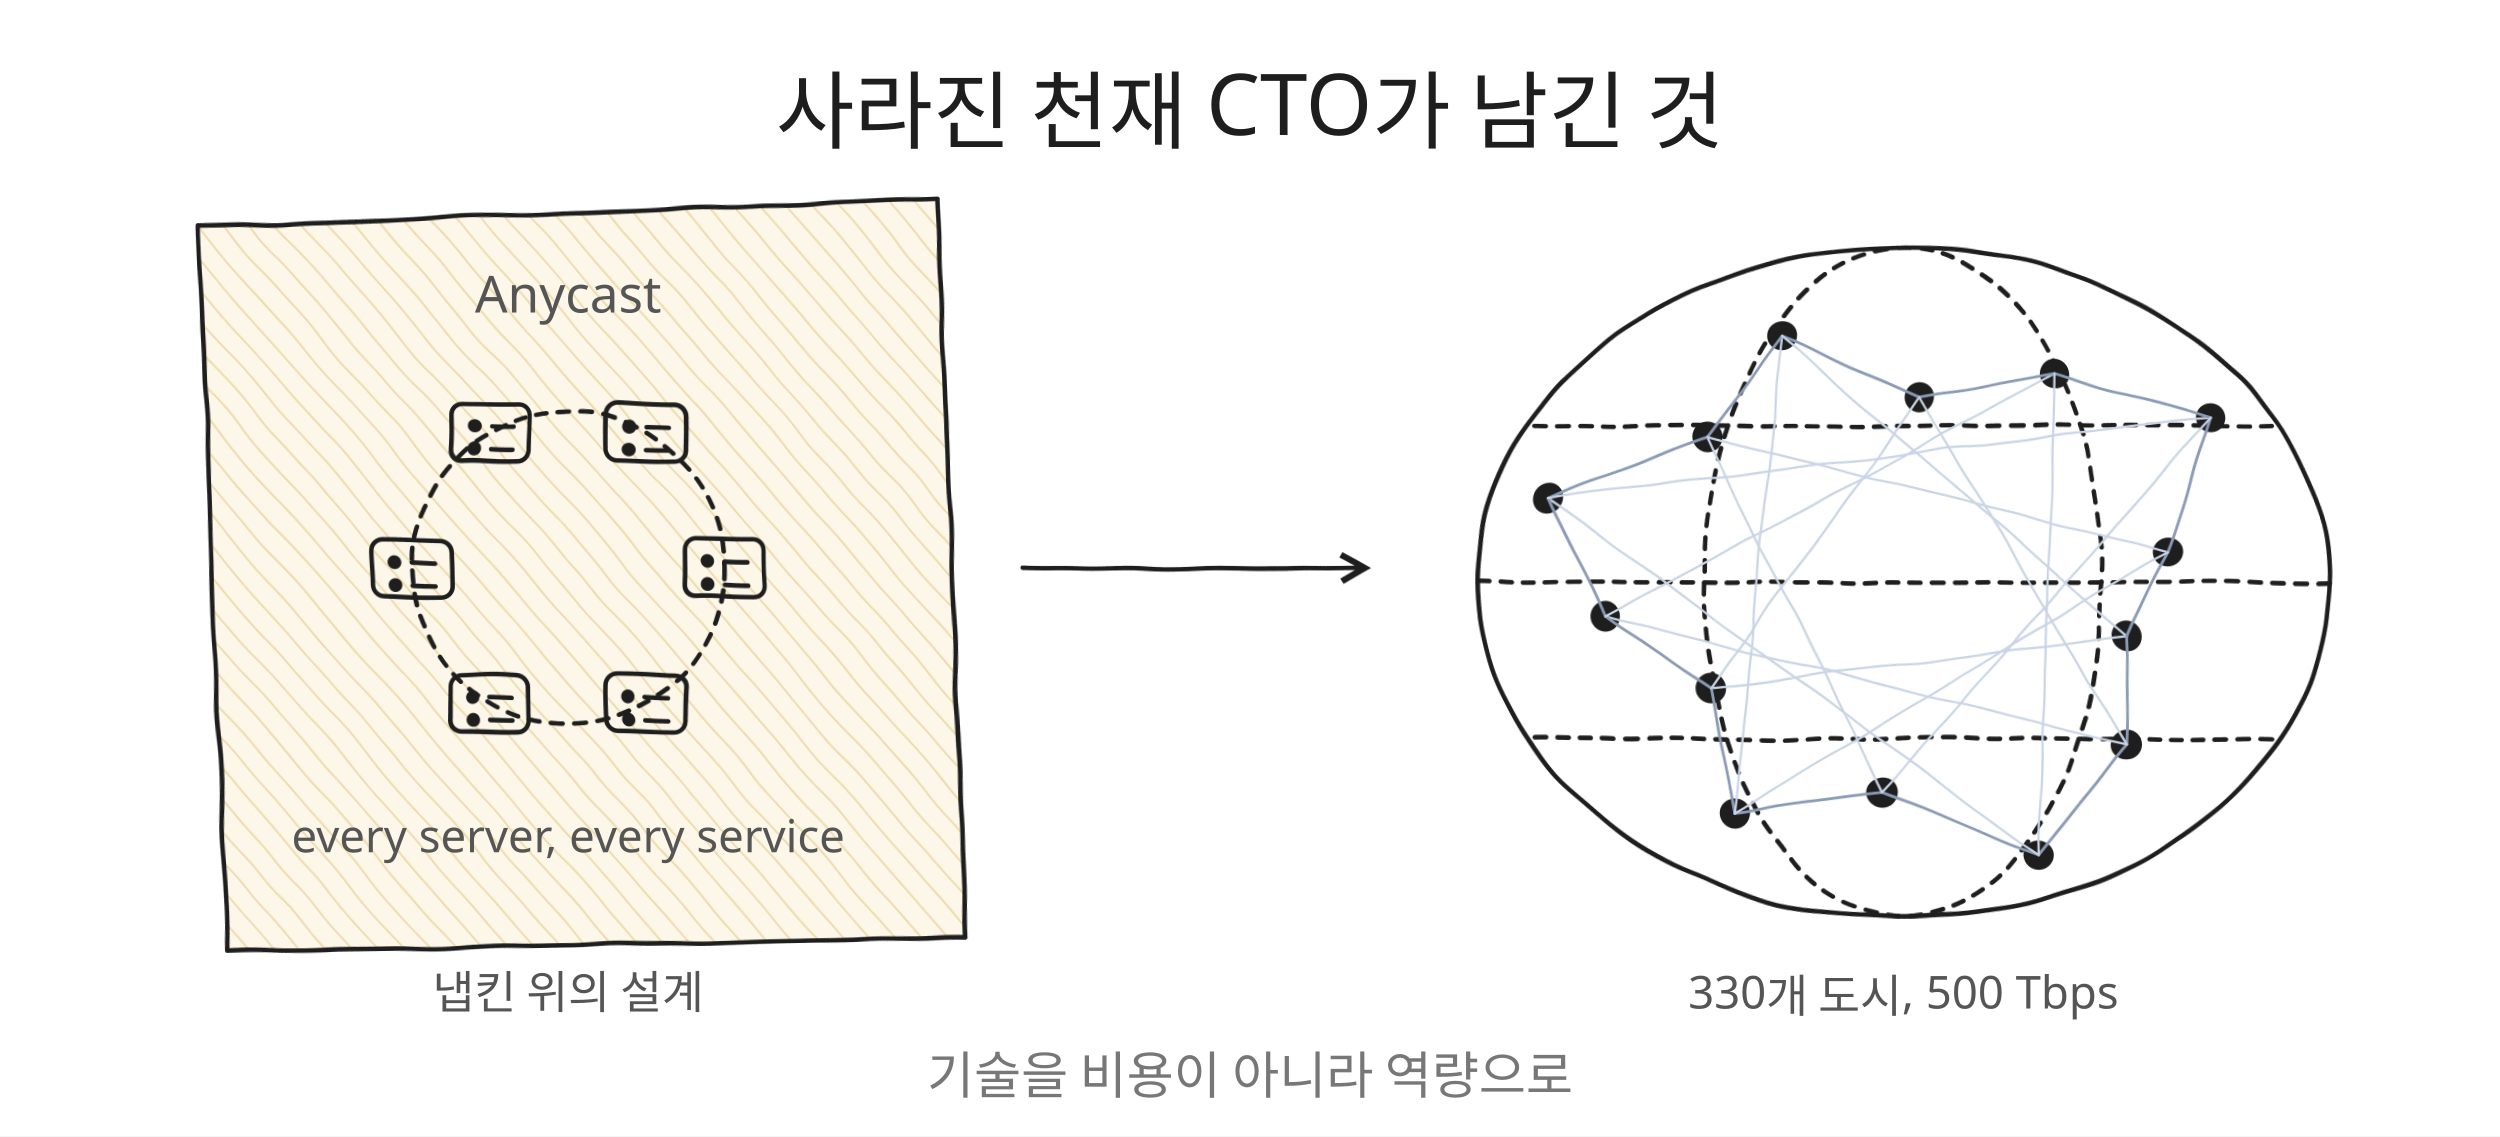
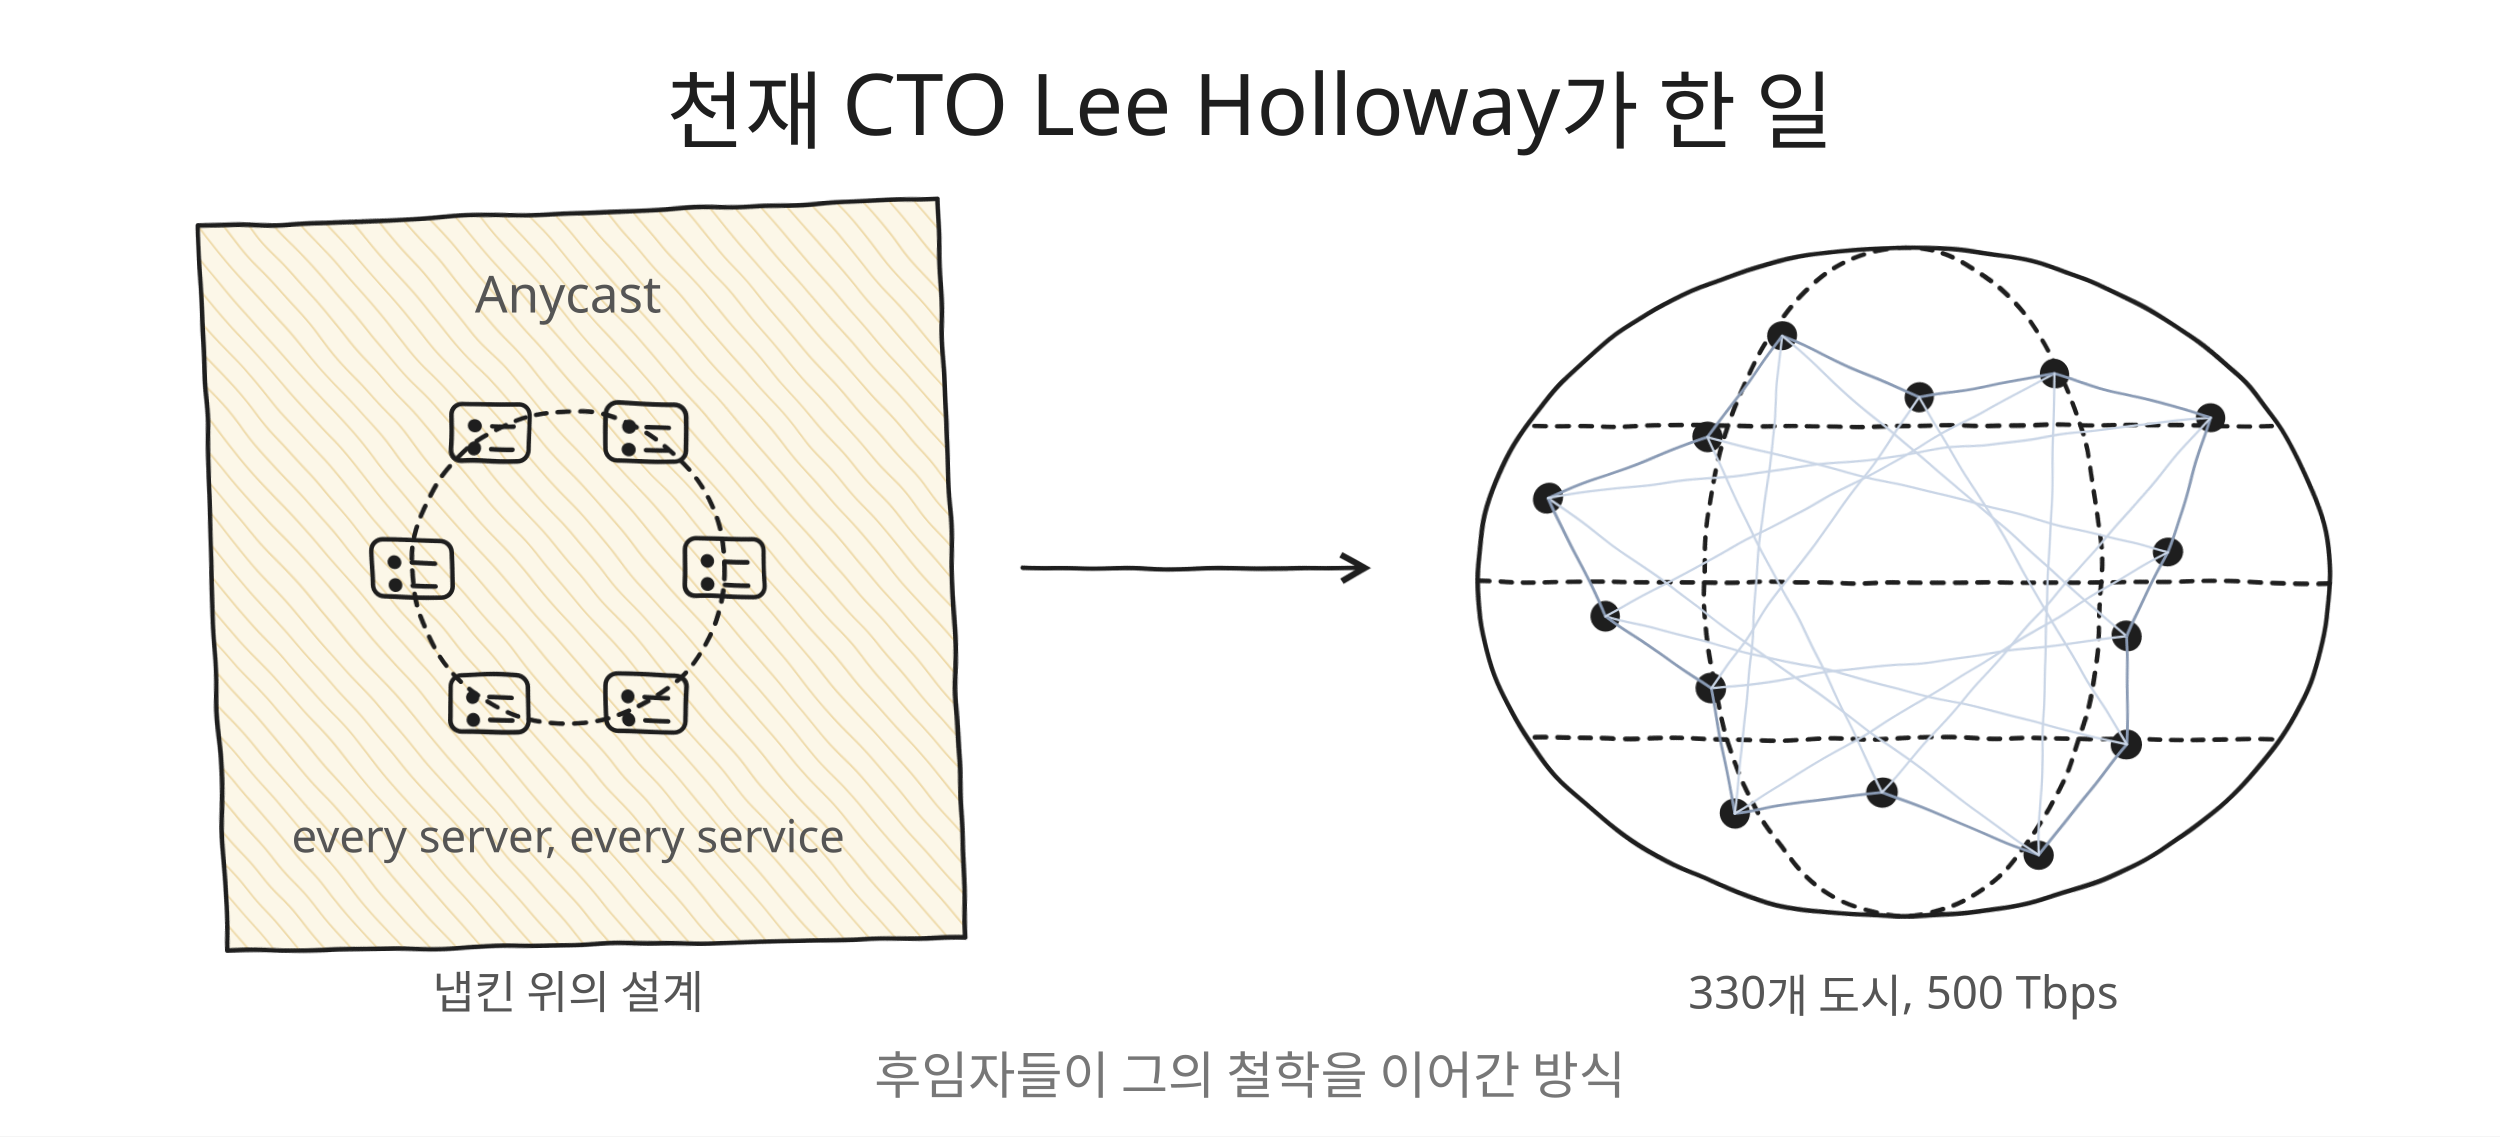
<svg xmlns="http://www.w3.org/2000/svg" width="880" height="400" viewBox="0 0 880 400">
  <defs>
    <filter id="rough" x="-10%" y="-10%" width="120%" height="120%">
      <feTurbulence type="fractalNoise" baseFrequency="0.03" numOctaves="2" seed="21" result="n" />
      <feDisplacementMap in="SourceGraphic" in2="n" scale="2.6" xChannelSelector="R" yChannelSelector="G" />
    </filter>
    <pattern id="hb" patternUnits="userSpaceOnUse" width="7" height="7" patternTransform="rotate(-41)">
      <rect width="7" height="7" fill="#eef4fb" />
      <line x1="0" y1="0" x2="0" y2="7" stroke="#b9d3ee" stroke-width="1.2" />
    </pattern>
    <pattern id="hg" patternUnits="userSpaceOnUse" width="7" height="7" patternTransform="rotate(-41)">
      <rect width="7" height="7" fill="#eff6f0" />
      <line x1="0" y1="0" x2="0" y2="7" stroke="#bcdcc1" stroke-width="1.2" />
    </pattern>
    <pattern id="hy" patternUnits="userSpaceOnUse" width="7" height="7" patternTransform="rotate(-41)">
      <rect width="7" height="7" fill="#fcf7e8" />
      <line x1="0" y1="0" x2="0" y2="7" stroke="#eed9a6" stroke-width="1.2" />
    </pattern>
    <pattern id="hp" patternUnits="userSpaceOnUse" width="7" height="7" patternTransform="rotate(-41)">
      <rect width="7" height="7" fill="#fbf0ec" />
      <line x1="0" y1="0" x2="0" y2="7" stroke="#efc2b4" stroke-width="1.2" />
    </pattern>
    <pattern id="hgr" patternUnits="userSpaceOnUse" width="7" height="7" patternTransform="rotate(-41)">
      <rect width="7" height="7" fill="#f4f4f4" />
      <line x1="0" y1="0" x2="0" y2="7" stroke="#d2d2d2" stroke-width="1.2" />
    </pattern>
    <marker id="ah" markerWidth="8" markerHeight="8" refX="6" refY="4" orient="auto">
      <path d="M1,1 L6,4 L1,7" fill="none" stroke="#1e1e1e" stroke-width="1.4" />
    </marker>
    <marker id="ahr" markerWidth="8" markerHeight="8" refX="6" refY="4" orient="auto">
      <path d="M1,1 L6,4 L1,7" fill="none" stroke="#c0604a" stroke-width="1.4" />
    </marker>
  </defs>
  <rect width="880" height="400" fill="#fff" />
  <g filter="url(#rough)" stroke="#1e1e1e" stroke-width="1.6" stroke-linecap="round" stroke-linejoin="round" fill="none">
    <path d="M70,80 L330,70 L340,330 L80,335 Z" fill="url(#hy)" />
    <circle cx="200" cy="200" r="55" stroke-dasharray="4,4" />
    <rect x="241.0" y="190.0" width="28" height="20" rx="4" fill="none" />
    <circle cx="249.0" cy="198.0" r="1.6" fill="#1e1e1e" />
    <circle cx="249.0" cy="206.0" r="1.6" fill="#1e1e1e" />
    <path d="M255.0,198.0 L263.0,198.0 M255.0,206.0 L263.0,206.0" />
    <rect x="213.5" y="237.631" width="28" height="20" rx="4" fill="none" />
    <circle cx="221.5" cy="245.631" r="1.6" fill="#1e1e1e" />
    <circle cx="221.5" cy="253.631" r="1.6" fill="#1e1e1e" />
    <path d="M227.5,245.631 L235.5,245.631 M227.5,253.631 L235.5,253.631" />
    <rect x="158.5" y="237.631" width="28" height="20" rx="4" fill="none" />
    <circle cx="166.5" cy="245.631" r="1.6" fill="#1e1e1e" />
    <circle cx="166.5" cy="253.631" r="1.6" fill="#1e1e1e" />
    <path d="M172.5,245.631 L180.5,245.631 M172.5,253.631 L180.5,253.631" />
    <rect x="131.0" y="190.0" width="28" height="20" rx="4" fill="none" />
    <circle cx="139.0" cy="198.0" r="1.6" fill="#1e1e1e" />
    <circle cx="139.0" cy="206.0" r="1.6" fill="#1e1e1e" />
    <path d="M145.0,198.0 L153.0,198.0 M145.0,206.0 L153.0,206.0" />
    <rect x="158.5" y="142.369" width="28" height="20" rx="4" fill="none" />
    <circle cx="166.5" cy="150.369" r="1.6" fill="#1e1e1e" />
    <circle cx="166.5" cy="158.369" r="1.6" fill="#1e1e1e" />
    <path d="M172.5,150.369 L180.5,150.369 M172.5,158.369 L180.5,158.369" />
    <rect x="213.5" y="142.369" width="28" height="20" rx="4" fill="none" />
    <circle cx="221.5" cy="150.369" r="1.6" fill="#1e1e1e" />
    <circle cx="221.5" cy="158.369" r="1.6" fill="#1e1e1e" />
    <path d="M227.5,150.369 L235.5,150.369 M227.5,158.369 L235.5,158.369" />
    <ellipse cx="670" cy="205" rx="150" ry="118" />
    <ellipse cx="670" cy="205" rx="70" ry="118" stroke-dasharray="4,4" />
    <path d="M520,205 L820,205 M540,150 L800,150 M540,260 L800,260" stroke-dasharray="4,4" />
    <circle cx="749" cy="224" r="4.5" fill="#1e1e1e" />
    <circle cx="748" cy="262" r="4.5" fill="#1e1e1e" />
    <circle cx="718" cy="301" r="4.5" fill="#1e1e1e" />
    <circle cx="663" cy="279" r="4.5" fill="#1e1e1e" />
    <circle cx="611" cy="286" r="4.5" fill="#1e1e1e" />
    <circle cx="602" cy="242" r="4.5" fill="#1e1e1e" />
    <circle cx="565" cy="217" r="4.5" fill="#1e1e1e" />
    <circle cx="545" cy="175" r="4.5" fill="#1e1e1e" />
    <circle cx="601" cy="154" r="4.5" fill="#1e1e1e" />
    <circle cx="627" cy="118" r="4.5" fill="#1e1e1e" />
    <circle cx="676" cy="140" r="4.5" fill="#1e1e1e" />
    <circle cx="723" cy="132" r="4.5" fill="#1e1e1e" />
    <circle cx="778" cy="147" r="4.5" fill="#1e1e1e" />
    <circle cx="763" cy="194" r="4.5" fill="#1e1e1e" />
    <path d="M749,224 L748,262" stroke="#8a9bb5" stroke-width="1" />
    <path d="M749,224 L602,242" stroke="#c9d5e6" stroke-width="0.8" />
    <path d="M748,262 L718,301" stroke="#8a9bb5" stroke-width="1" />
    <path d="M748,262 L565,217" stroke="#c9d5e6" stroke-width="0.8" />
    <path d="M718,301 L663,279" stroke="#8a9bb5" stroke-width="1" />
    <path d="M718,301 L545,175" stroke="#c9d5e6" stroke-width="0.8" />
    <path d="M663,279 L611,286" stroke="#8a9bb5" stroke-width="1" />
    <path d="M663,279 L601,154" stroke="#c9d5e6" stroke-width="0.8" />
    <path d="M611,286 L602,242" stroke="#8a9bb5" stroke-width="1" />
    <path d="M611,286 L627,118" stroke="#c9d5e6" stroke-width="0.8" />
    <path d="M602,242 L565,217" stroke="#8a9bb5" stroke-width="1" />
    <path d="M602,242 L676,140" stroke="#c9d5e6" stroke-width="0.8" />
    <path d="M565,217 L545,175" stroke="#8a9bb5" stroke-width="1" />
    <path d="M565,217 L723,132" stroke="#c9d5e6" stroke-width="0.8" />
    <path d="M545,175 L601,154" stroke="#8a9bb5" stroke-width="1" />
    <path d="M545,175 L778,147" stroke="#c9d5e6" stroke-width="0.8" />
    <path d="M601,154 L627,118" stroke="#8a9bb5" stroke-width="1" />
    <path d="M601,154 L763,194" stroke="#c9d5e6" stroke-width="0.8" />
    <path d="M627,118 L676,140" stroke="#8a9bb5" stroke-width="1" />
    <path d="M627,118 L749,224" stroke="#c9d5e6" stroke-width="0.8" />
    <path d="M676,140 L723,132" stroke="#8a9bb5" stroke-width="1" />
    <path d="M676,140 L748,262" stroke="#c9d5e6" stroke-width="0.8" />
    <path d="M723,132 L778,147" stroke="#8a9bb5" stroke-width="1" />
    <path d="M723,132 L718,301" stroke="#c9d5e6" stroke-width="0.8" />
    <path d="M778,147 L763,194" stroke="#8a9bb5" stroke-width="1" />
    <path d="M778,147 L663,279" stroke="#c9d5e6" stroke-width="0.8" />
    <path d="M763,194 L749,224" stroke="#8a9bb5" stroke-width="1" />
    <path d="M763,194 L611,286" stroke="#c9d5e6" stroke-width="0.8" />
    <path d="M360,200 L480,200" marker-end="url(#ah)" />
  </g>
  <g font-family="'Nanum Pen Script'" fill="#1e1e1e">
    <text x="200" y="110" font-size="18" text-anchor="middle" fill="#555">Anycast</text>
    <text x="200" y="300" font-size="16" text-anchor="middle" fill="#555">every server, every service</text>
-     <text x="440" y="50" font-size="30" text-anchor="middle" fill="#1e1e1e">사라진 천재 CTO가 남긴 것</text>
+     <text x="440" y="50" font-size="30" text-anchor="middle" fill="#1e1e1e">천재 CTO Lee Holloway가 한 일</text>
    <text x="670" y="355" font-size="16" text-anchor="middle" fill="#555">330개 도시, 500 Tbps</text>
    <text x="200" y="355" font-size="16" text-anchor="middle" fill="#555">냅킨 위의 설계</text>
-     <text x="440" y="385" font-size="18" text-anchor="middle" fill="#777">기술을 비용이 아니라 역량으로</text>
+     <text x="440" y="385" font-size="18" text-anchor="middle" fill="#777">후임자들이 그의 철학을 이어간 방식</text>
  </g>
</svg>
